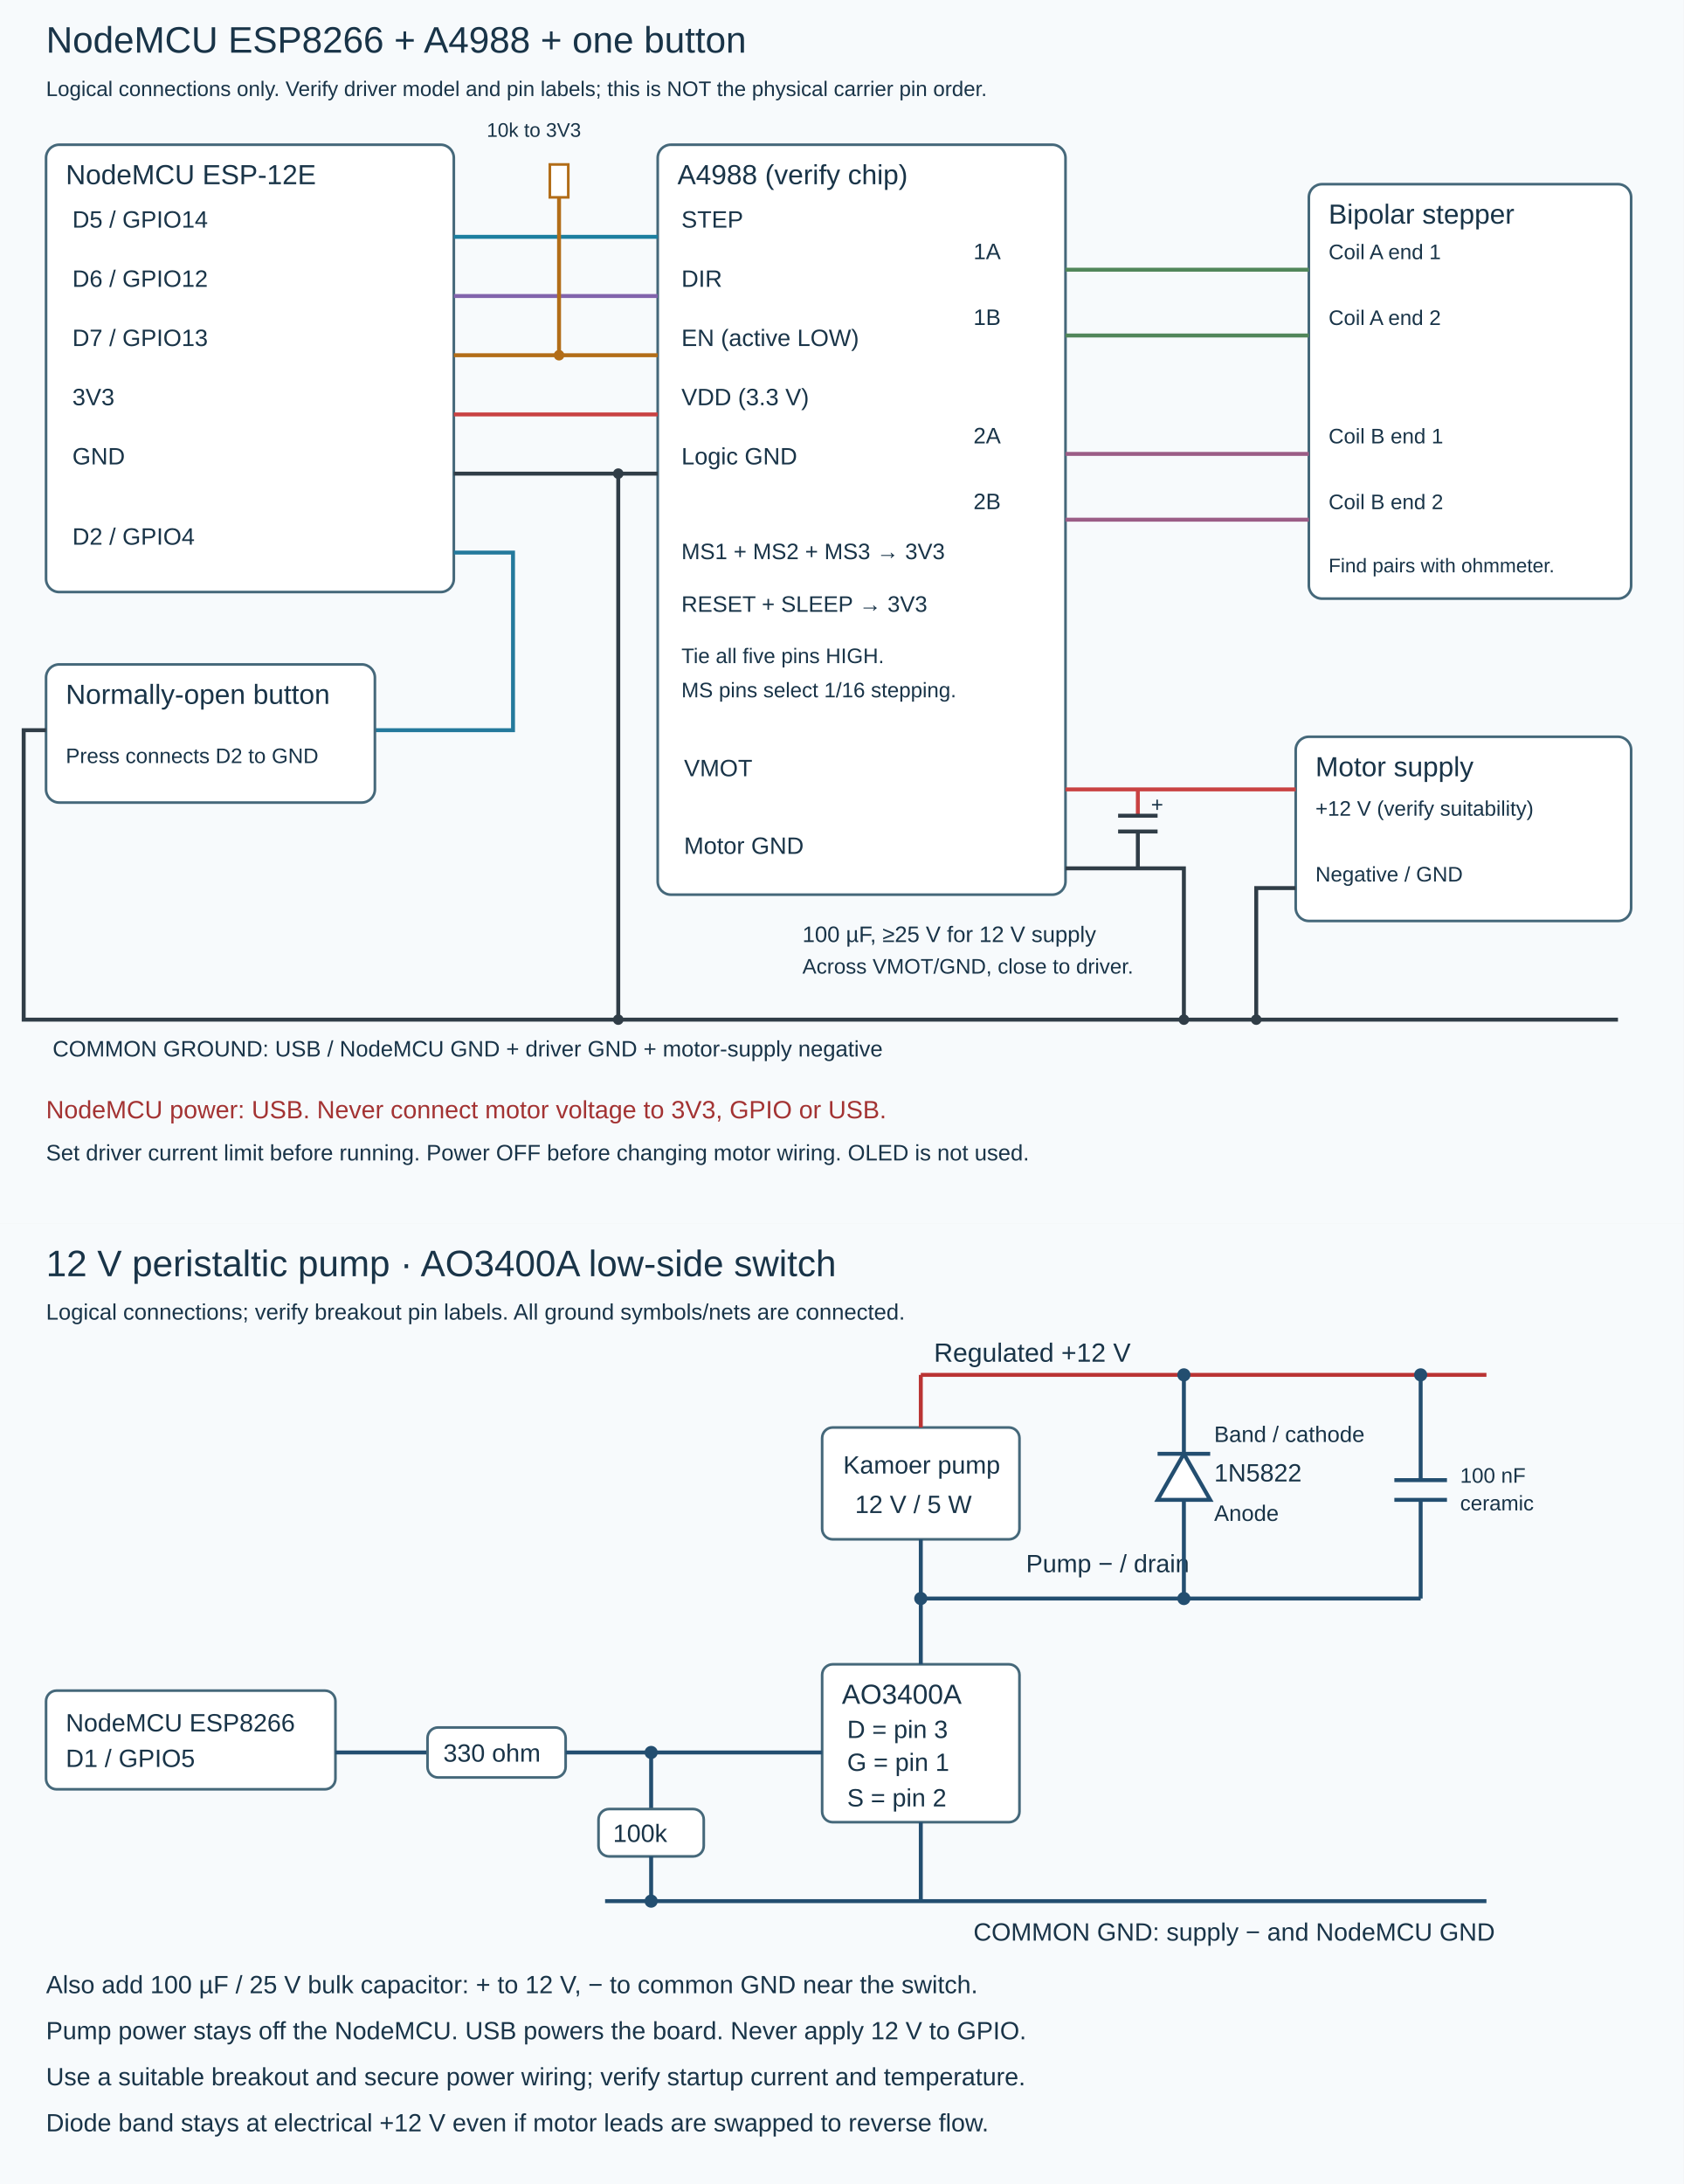
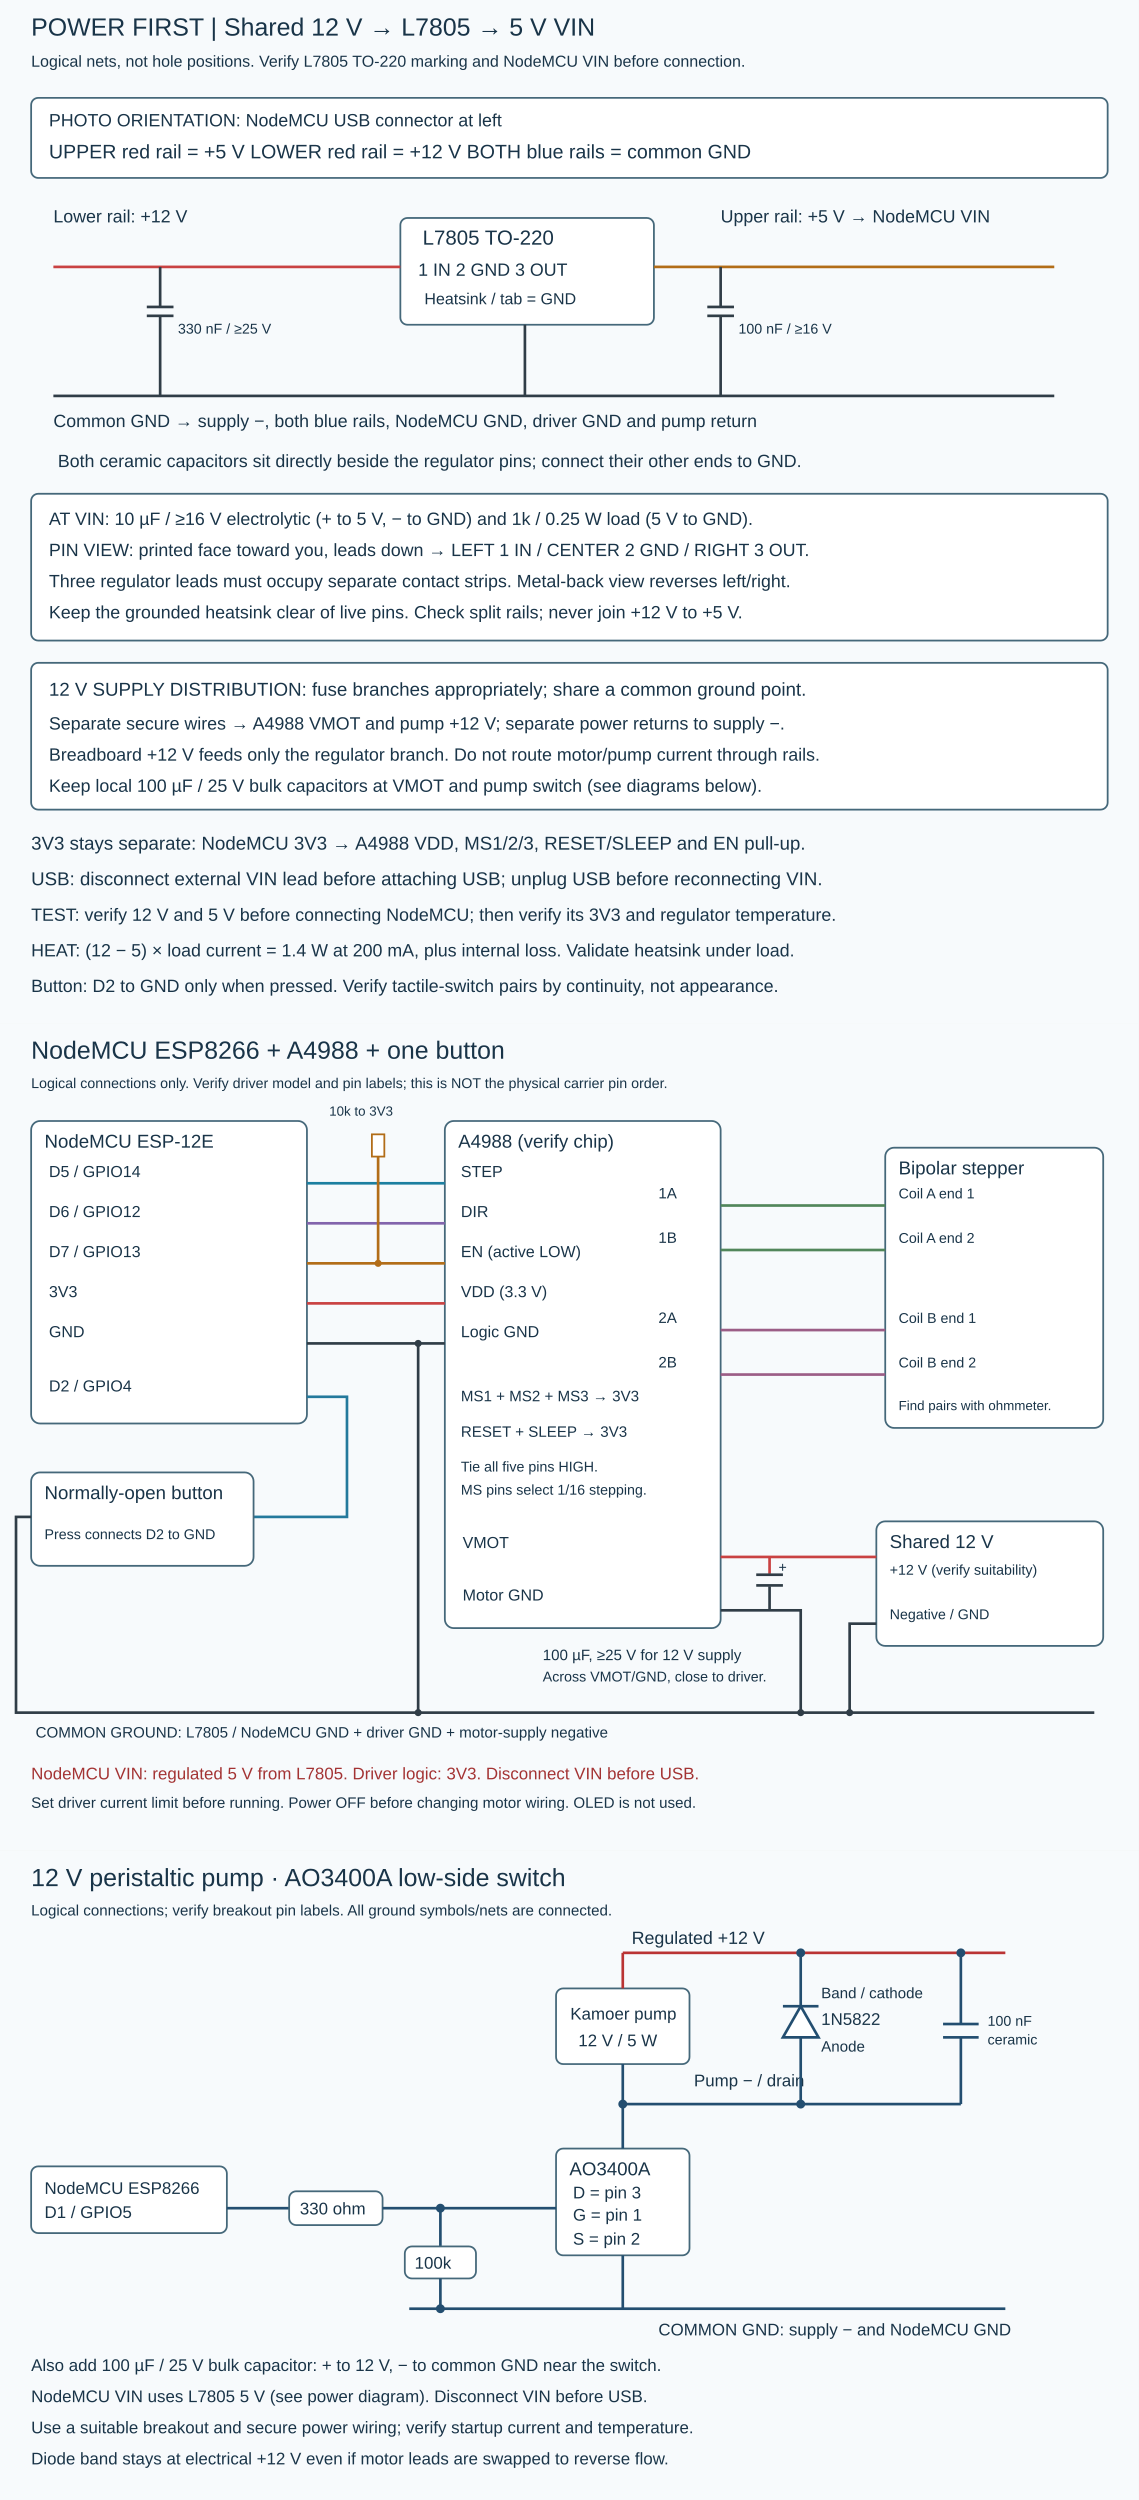
- <svg xmlns="http://www.w3.org/2000/svg" width="1280" height="1660" viewBox="0 0 1280 1660">
-   <rect width="1280" height="930" fill="#f7fafc" />
-   <text x="35" y="40" font-family="Arial,sans-serif" font-size="28" fill="#193448">NodeMCU ESP8266 + A4988 + one button</text>
-   <text x="35" y="73" font-family="Arial,sans-serif" font-size="16" fill="#193448">Logical connections only. Verify driver model and pin labels; this is NOT the physical carrier pin order.</text>
-   <rect x="35" y="110" width="310" height="340" rx="10" fill="white" stroke="#45687a" stroke-width="2" />
-   <text x="50" y="140" font-family="Arial,sans-serif" font-size="21" fill="#193448">NodeMCU ESP-12E</text>
-   <rect x="500" y="110" width="310" height="570" rx="10" fill="white" stroke="#45687a" stroke-width="2" />
-   <text x="515" y="140" font-family="Arial,sans-serif" font-size="21" fill="#193448">A4988 (verify chip)</text>
-   <text x="55" y="173" font-family="Arial,sans-serif" font-size="18" fill="#193448">D5 / GPIO14</text>
-   <text x="518" y="173" font-family="Arial,sans-serif" font-size="18" fill="#193448">STEP</text>
-   <polyline points="345,180 500,180" fill="none" stroke="#1c7fa0" stroke-width="3" />
-   <text x="55" y="218" font-family="Arial,sans-serif" font-size="18" fill="#193448">D6 / GPIO12</text>
-   <text x="518" y="218" font-family="Arial,sans-serif" font-size="18" fill="#193448">DIR</text>
-   <polyline points="345,225 500,225" fill="none" stroke="#8264ac" stroke-width="3" />
-   <text x="55" y="263" font-family="Arial,sans-serif" font-size="18" fill="#193448">D7 / GPIO13</text>
-   <text x="518" y="263" font-family="Arial,sans-serif" font-size="18" fill="#193448">EN (active LOW)</text>
-   <polyline points="345,270 500,270" fill="none" stroke="#b26d18" stroke-width="3" />
-   <text x="55" y="308" font-family="Arial,sans-serif" font-size="18" fill="#193448">3V3</text>
-   <text x="518" y="308" font-family="Arial,sans-serif" font-size="18" fill="#193448">VDD (3.3 V)</text>
-   <polyline points="345,315 500,315" fill="none" stroke="#c94242" stroke-width="3" />
-   <text x="55" y="353" font-family="Arial,sans-serif" font-size="18" fill="#193448">GND</text>
-   <text x="518" y="353" font-family="Arial,sans-serif" font-size="18" fill="#193448">Logic GND</text>
-   <polyline points="345,360 500,360" fill="none" stroke="#303d47" stroke-width="3" />
-   <text x="55" y="414" font-family="Arial,sans-serif" font-size="18" fill="#193448">D2 / GPIO4</text>
-   <polyline points="345,420 390,420 390,555 285,555" fill="none" stroke="#24799c" stroke-width="3" />
-   <rect x="35" y="505" width="250" height="105" rx="10" fill="white" stroke="#45687a" stroke-width="2" />
-   <text x="50" y="535" font-family="Arial,sans-serif" font-size="21" fill="#193448">Normally-open button</text>
-   <text x="50" y="580" font-family="Arial,sans-serif" font-size="16" fill="#193448">Press connects D2 to GND</text>
-   <polyline points="35,555 18,555 18,775 1230,775" fill="none" stroke="#303d47" stroke-width="3" />
-   <text x="40" y="803" font-family="Arial,sans-serif" font-size="17" fill="#193448">COMMON GROUND: USB / NodeMCU GND + driver GND + motor-supply negative</text>
-   <polyline points="425,270 425,150" fill="none" stroke="#b26d18" stroke-width="3" />
-   <rect x="418" y="125" width="14" height="25" fill="white" stroke="#b26d18" stroke-width="2" />
-   <text x="370" y="104" font-family="Arial,sans-serif" font-size="15" fill="#193448">10k to 3V3</text>
-   <text x="518" y="425" font-family="Arial,sans-serif" font-size="17" fill="#193448">MS1 + MS2 + MS3 → 3V3</text>
-   <text x="518" y="465" font-family="Arial,sans-serif" font-size="17" fill="#193448">RESET + SLEEP → 3V3</text>
-   <text x="518" y="504" font-family="Arial,sans-serif" font-size="16" fill="#193448">Tie all five pins HIGH.</text>
-   <text x="518" y="530" font-family="Arial,sans-serif" font-size="16" fill="#193448">MS pins select 1/16 stepping.</text>
-   <rect x="995" y="140" width="245" height="315" rx="10" fill="white" stroke="#45687a" stroke-width="2" />
-   <text x="1010" y="170" font-family="Arial,sans-serif" font-size="21" fill="#193448">Bipolar stepper</text>
-   <text x="740" y="197" font-family="Arial,sans-serif" font-size="17" fill="#193448">1A</text>
-   <polyline points="810,205 995,205" fill="none" stroke="#51865a" stroke-width="3" />
-   <text x="1010" y="197" font-family="Arial,sans-serif" font-size="16" fill="#193448">Coil A end 1</text>
-   <text x="740" y="247" font-family="Arial,sans-serif" font-size="17" fill="#193448">1B</text>
-   <polyline points="810,255 995,255" fill="none" stroke="#51865a" stroke-width="3" />
-   <text x="1010" y="247" font-family="Arial,sans-serif" font-size="16" fill="#193448">Coil A end 2</text>
-   <text x="740" y="337" font-family="Arial,sans-serif" font-size="17" fill="#193448">2A</text>
-   <polyline points="810,345 995,345" fill="none" stroke="#9b5d86" stroke-width="3" />
-   <text x="1010" y="337" font-family="Arial,sans-serif" font-size="16" fill="#193448">Coil B end 1</text>
-   <text x="740" y="387" font-family="Arial,sans-serif" font-size="17" fill="#193448">2B</text>
-   <polyline points="810,395 995,395" fill="none" stroke="#9b5d86" stroke-width="3" />
-   <text x="1010" y="387" font-family="Arial,sans-serif" font-size="16" fill="#193448">Coil B end 2</text>
-   <text x="1010" y="435" font-family="Arial,sans-serif" font-size="15" fill="#193448">Find pairs with ohmmeter.</text>
-   <text x="520" y="590" font-family="Arial,sans-serif" font-size="18" fill="#193448">VMOT</text>
-   <text x="520" y="649" font-family="Arial,sans-serif" font-size="18" fill="#193448">Motor GND</text>
-   <rect x="985" y="560" width="255" height="140" rx="10" fill="white" stroke="#45687a" stroke-width="2" />
-   <text x="1000" y="590" font-family="Arial,sans-serif" font-size="21" fill="#193448">Motor supply</text>
-   <text x="1000" y="620" font-family="Arial,sans-serif" font-size="16" fill="#193448">+12 V (verify suitability)</text>
-   <text x="1000" y="670" font-family="Arial,sans-serif" font-size="16" fill="#193448">Negative / GND</text>
-   <polyline points="810,600 985,600" fill="none" stroke="#c94242" stroke-width="3" />
-   <polyline points="810,660 900,660 900,775" fill="none" stroke="#303d47" stroke-width="3" />
-   <polyline points="985,675 955,675 955,775" fill="none" stroke="#303d47" stroke-width="3" />
-   <polyline points="865,600 865,619" fill="none" stroke="#c94242" stroke-width="3" />
-   <polyline points="850,620 880,620" fill="none" stroke="#303d47" stroke-width="3" />
-   <polyline points="850,632 880,632" fill="none" stroke="#303d47" stroke-width="3" />
-   <polyline points="865,633 865,660" fill="none" stroke="#303d47" stroke-width="3" />
-   <text x="875" y="617" font-family="Arial,sans-serif" font-size="16" fill="#193448">+</text>
-   <text x="610" y="716" font-family="Arial,sans-serif" font-size="17" fill="#193448">100 µF, ≥25 V for 12 V supply</text>
-   <text x="610" y="740" font-family="Arial,sans-serif" font-size="16" fill="#193448">Across VMOT/GND, close to driver.</text>
-   <polyline points="470,360 470,775" fill="none" stroke="#303d47" stroke-width="3" />
-   <text x="35" y="850" font-family="Arial,sans-serif" font-size="19" fill="#a33333">NodeMCU power: USB. Never connect motor voltage to 3V3, GPIO or USB.</text>
-   <text x="35" y="882" font-family="Arial,sans-serif" font-size="17" fill="#193448">Set driver current limit before running. Power OFF before changing motor wiring. OLED is not used.</text>
-   <circle cx="425" cy="270" r="4" fill="#b26d18" />
-   <circle cx="470" cy="360" r="4" fill="#303d47" />
-   <circle cx="470" cy="775" r="4" fill="#303d47" />
-   <circle cx="900" cy="775" r="4" fill="#303d47" />
-   <circle cx="955" cy="775" r="4" fill="#303d47" />
-   <rect y="930" width="1280" height="730" fill="#f7fafc" />
-   <g transform="translate(0 930)">
+ <svg xmlns="http://www.w3.org/2000/svg" width="1280" height="2810" viewBox="0 0 1280 2810">
+   <g transform="translate(0 0)">
+     <rect width="1280" height="1150" fill="#f7fafc" />
+     <text x="35" y="40" font-family="Arial,sans-serif" font-size="28" fill="#193448">POWER FIRST | Shared 12 V → L7805 → 5 V VIN</text>
+     <text x="35" y="75" font-family="Arial,sans-serif" font-size="18" fill="#193448">Logical nets, not hole positions. Verify L7805 TO-220 marking and NodeMCU VIN before connection.</text>
+     <rect x="35" y="110" width="1210" height="90" rx="8" fill="white" stroke="#45687a" stroke-width="2" />
+     <text x="55" y="142" font-family="Arial,sans-serif" font-size="20" fill="#193448">PHOTO ORIENTATION: NodeMCU USB connector at left</text>
+     <text x="55" y="178" font-family="Arial,sans-serif" font-size="22" fill="#193448">UPPER red rail = +5 V     LOWER red rail = +12 V     BOTH blue rails = common GND</text>
+     <rect x="450" y="245" width="285" height="120" rx="8" fill="white" stroke="#45687a" stroke-width="2" />
+     <text x="475" y="275" font-family="Arial,sans-serif" font-size="23" fill="#193448">L7805 TO-220</text>
+     <text x="470" y="310" font-family="Arial,sans-serif" font-size="20" fill="#193448">1 IN      2 GND      3 OUT</text>
+     <text x="477" y="342" font-family="Arial,sans-serif" font-size="18" fill="#193448">Heatsink / tab = GND</text>
+     <path d="M60,300 L450,300" stroke="#c94242" stroke-width="3" fill="none" />
+     <text x="60" y="250" font-family="Arial,sans-serif" font-size="20" fill="#193448">Lower rail: +12 V</text>
+     <path d="M735,300 L1185,300" stroke="#b26d18" stroke-width="3" fill="none" />
+     <text x="810" y="250" font-family="Arial,sans-serif" font-size="20" fill="#193448">Upper rail: +5 V → NodeMCU VIN</text>
+     <path d="M590,365 L590,445" stroke="#303d47" stroke-width="3" fill="none" />
+     <path d="M60,445 L1185,445" stroke="#303d47" stroke-width="3" fill="none" />
+     <text x="60" y="480" font-family="Arial,sans-serif" font-size="20" fill="#193448">Common GND → supply −, both blue rails, NodeMCU GND, driver GND and pump return</text>
+     <path d="M180,300 L180,345" stroke="#303d47" stroke-width="3" fill="none" />
+     <path d="M165,345 L195,345" stroke="#303d47" stroke-width="3" fill="none" />
+     <path d="M165,355 L195,355" stroke="#303d47" stroke-width="3" fill="none" />
+     <path d="M180,355 L180,445" stroke="#303d47" stroke-width="3" fill="none" />
+     <text x="200" y="375" font-family="Arial,sans-serif" font-size="16" fill="#193448">330 nF / ≥25 V</text>
+     <path d="M810,300 L810,345" stroke="#303d47" stroke-width="3" fill="none" />
+     <path d="M795,345 L825,345" stroke="#303d47" stroke-width="3" fill="none" />
+     <path d="M795,355 L825,355" stroke="#303d47" stroke-width="3" fill="none" />
+     <path d="M810,355 L810,445" stroke="#303d47" stroke-width="3" fill="none" />
+     <text x="830" y="375" font-family="Arial,sans-serif" font-size="16" fill="#193448">100 nF / ≥16 V</text>
+     <text x="65" y="525" font-family="Arial,sans-serif" font-size="20" fill="#193448">Both ceramic capacitors sit directly beside the regulator pins; connect their other ends to GND.</text>
+     <rect x="35" y="555" width="1210" height="165" rx="8" fill="white" stroke="#45687a" stroke-width="2" />
+     <text x="55" y="590" font-family="Arial,sans-serif" font-size="20" fill="#193448">AT VIN: 10 µF / ≥16 V electrolytic (+ to 5 V, − to GND) and 1k / 0.25 W load (5 V to GND).</text>
+     <text x="55" y="625" font-family="Arial,sans-serif" font-size="20" fill="#193448">PIN VIEW: printed face toward you, leads down → LEFT 1 IN / CENTER 2 GND / RIGHT 3 OUT.</text>
+     <text x="55" y="660" font-family="Arial,sans-serif" font-size="20" fill="#193448">Three regulator leads must occupy separate contact strips. Metal-back view reverses left/right.</text>
+     <text x="55" y="695" font-family="Arial,sans-serif" font-size="20" fill="#193448">Keep the grounded heatsink clear of live pins. Check split rails; never join +12 V to +5 V.</text>
+     <rect x="35" y="745" width="1210" height="165" rx="8" fill="white" stroke="#45687a" stroke-width="2" />
+     <text x="55" y="782" font-family="Arial,sans-serif" font-size="21" fill="#193448">12 V SUPPLY DISTRIBUTION: fuse branches appropriately; share a common ground point.</text>
+     <text x="55" y="820" font-family="Arial,sans-serif" font-size="20" fill="#193448">Separate secure wires → A4988 VMOT and pump +12 V; separate power returns to supply −.</text>
+     <text x="55" y="855" font-family="Arial,sans-serif" font-size="20" fill="#193448">Breadboard +12 V feeds only the regulator branch. Do not route motor/pump current through rails.</text>
+     <text x="55" y="890" font-family="Arial,sans-serif" font-size="20" fill="#193448">Keep local 100 µF / 25 V bulk capacitors at VMOT and pump switch (see diagrams below).</text>
+     <text x="35" y="955" font-family="Arial,sans-serif" font-size="21" fill="#193448">3V3 stays separate: NodeMCU 3V3 → A4988 VDD, MS1/2/3, RESET/SLEEP and EN pull-up.</text>
+     <text x="35" y="995" font-family="Arial,sans-serif" font-size="21" fill="#193448">USB: disconnect external VIN lead before attaching USB; unplug USB before reconnecting VIN.</text>
+     <text x="35" y="1035" font-family="Arial,sans-serif" font-size="20" fill="#193448">TEST: verify 12 V and 5 V before connecting NodeMCU; then verify its 3V3 and regulator temperature.</text>
+     <text x="35" y="1075" font-family="Arial,sans-serif" font-size="20" fill="#193448">HEAT: (12 − 5) × load current = 1.4 W at 200 mA, plus internal loss. Validate heatsink under load.</text>
+     <text x="35" y="1115" font-family="Arial,sans-serif" font-size="20" fill="#193448">Button: D2 to GND only when pressed. Verify tactile-switch pairs by continuity, not appearance.</text>
+   </g>
+   <g transform="translate(0 1150)">
+     <rect width="1280" height="930" fill="#f7fafc" />
+     <text x="35" y="40" font-family="Arial,sans-serif" font-size="28" fill="#193448">NodeMCU ESP8266 + A4988 + one button</text>
+     <text x="35" y="73" font-family="Arial,sans-serif" font-size="16" fill="#193448">Logical connections only. Verify driver model and pin labels; this is NOT the physical carrier pin order.</text>
+     <rect x="35" y="110" width="310" height="340" rx="10" fill="white" stroke="#45687a" stroke-width="2" />
+     <text x="50" y="140" font-family="Arial,sans-serif" font-size="21" fill="#193448">NodeMCU ESP-12E</text>
+     <rect x="500" y="110" width="310" height="570" rx="10" fill="white" stroke="#45687a" stroke-width="2" />
+     <text x="515" y="140" font-family="Arial,sans-serif" font-size="21" fill="#193448">A4988 (verify chip)</text>
+     <text x="55" y="173" font-family="Arial,sans-serif" font-size="18" fill="#193448">D5 / GPIO14</text>
+     <text x="518" y="173" font-family="Arial,sans-serif" font-size="18" fill="#193448">STEP</text>
+     <polyline points="345,180 500,180" fill="none" stroke="#1c7fa0" stroke-width="3" />
+     <text x="55" y="218" font-family="Arial,sans-serif" font-size="18" fill="#193448">D6 / GPIO12</text>
+     <text x="518" y="218" font-family="Arial,sans-serif" font-size="18" fill="#193448">DIR</text>
+     <polyline points="345,225 500,225" fill="none" stroke="#8264ac" stroke-width="3" />
+     <text x="55" y="263" font-family="Arial,sans-serif" font-size="18" fill="#193448">D7 / GPIO13</text>
+     <text x="518" y="263" font-family="Arial,sans-serif" font-size="18" fill="#193448">EN (active LOW)</text>
+     <polyline points="345,270 500,270" fill="none" stroke="#b26d18" stroke-width="3" />
+     <text x="55" y="308" font-family="Arial,sans-serif" font-size="18" fill="#193448">3V3</text>
+     <text x="518" y="308" font-family="Arial,sans-serif" font-size="18" fill="#193448">VDD (3.3 V)</text>
+     <polyline points="345,315 500,315" fill="none" stroke="#c94242" stroke-width="3" />
+     <text x="55" y="353" font-family="Arial,sans-serif" font-size="18" fill="#193448">GND</text>
+     <text x="518" y="353" font-family="Arial,sans-serif" font-size="18" fill="#193448">Logic GND</text>
+     <polyline points="345,360 500,360" fill="none" stroke="#303d47" stroke-width="3" />
+     <text x="55" y="414" font-family="Arial,sans-serif" font-size="18" fill="#193448">D2 / GPIO4</text>
+     <polyline points="345,420 390,420 390,555 285,555" fill="none" stroke="#24799c" stroke-width="3" />
+     <rect x="35" y="505" width="250" height="105" rx="10" fill="white" stroke="#45687a" stroke-width="2" />
+     <text x="50" y="535" font-family="Arial,sans-serif" font-size="21" fill="#193448">Normally-open button</text>
+     <text x="50" y="580" font-family="Arial,sans-serif" font-size="16" fill="#193448">Press connects D2 to GND</text>
+     <polyline points="35,555 18,555 18,775 1230,775" fill="none" stroke="#303d47" stroke-width="3" />
+     <text x="40" y="803" font-family="Arial,sans-serif" font-size="17" fill="#193448">COMMON GROUND: L7805 / NodeMCU GND + driver GND + motor-supply negative</text>
+     <polyline points="425,270 425,150" fill="none" stroke="#b26d18" stroke-width="3" />
+     <rect x="418" y="125" width="14" height="25" fill="white" stroke="#b26d18" stroke-width="2" />
+     <text x="370" y="104" font-family="Arial,sans-serif" font-size="15" fill="#193448">10k to 3V3</text>
+     <text x="518" y="425" font-family="Arial,sans-serif" font-size="17" fill="#193448">MS1 + MS2 + MS3 → 3V3</text>
+     <text x="518" y="465" font-family="Arial,sans-serif" font-size="17" fill="#193448">RESET + SLEEP → 3V3</text>
+     <text x="518" y="504" font-family="Arial,sans-serif" font-size="16" fill="#193448">Tie all five pins HIGH.</text>
+     <text x="518" y="530" font-family="Arial,sans-serif" font-size="16" fill="#193448">MS pins select 1/16 stepping.</text>
+     <rect x="995" y="140" width="245" height="315" rx="10" fill="white" stroke="#45687a" stroke-width="2" />
+     <text x="1010" y="170" font-family="Arial,sans-serif" font-size="21" fill="#193448">Bipolar stepper</text>
+     <text x="740" y="197" font-family="Arial,sans-serif" font-size="17" fill="#193448">1A</text>
+     <polyline points="810,205 995,205" fill="none" stroke="#51865a" stroke-width="3" />
+     <text x="1010" y="197" font-family="Arial,sans-serif" font-size="16" fill="#193448">Coil A end 1</text>
+     <text x="740" y="247" font-family="Arial,sans-serif" font-size="17" fill="#193448">1B</text>
+     <polyline points="810,255 995,255" fill="none" stroke="#51865a" stroke-width="3" />
+     <text x="1010" y="247" font-family="Arial,sans-serif" font-size="16" fill="#193448">Coil A end 2</text>
+     <text x="740" y="337" font-family="Arial,sans-serif" font-size="17" fill="#193448">2A</text>
+     <polyline points="810,345 995,345" fill="none" stroke="#9b5d86" stroke-width="3" />
+     <text x="1010" y="337" font-family="Arial,sans-serif" font-size="16" fill="#193448">Coil B end 1</text>
+     <text x="740" y="387" font-family="Arial,sans-serif" font-size="17" fill="#193448">2B</text>
+     <polyline points="810,395 995,395" fill="none" stroke="#9b5d86" stroke-width="3" />
+     <text x="1010" y="387" font-family="Arial,sans-serif" font-size="16" fill="#193448">Coil B end 2</text>
+     <text x="1010" y="435" font-family="Arial,sans-serif" font-size="15" fill="#193448">Find pairs with ohmmeter.</text>
+     <text x="520" y="590" font-family="Arial,sans-serif" font-size="18" fill="#193448">VMOT</text>
+     <text x="520" y="649" font-family="Arial,sans-serif" font-size="18" fill="#193448">Motor GND</text>
+     <rect x="985" y="560" width="255" height="140" rx="10" fill="white" stroke="#45687a" stroke-width="2" />
+     <text x="1000" y="590" font-family="Arial,sans-serif" font-size="21" fill="#193448">Shared 12 V</text>
+     <text x="1000" y="620" font-family="Arial,sans-serif" font-size="16" fill="#193448">+12 V (verify suitability)</text>
+     <text x="1000" y="670" font-family="Arial,sans-serif" font-size="16" fill="#193448">Negative / GND</text>
+     <polyline points="810,600 985,600" fill="none" stroke="#c94242" stroke-width="3" />
+     <polyline points="810,660 900,660 900,775" fill="none" stroke="#303d47" stroke-width="3" />
+     <polyline points="985,675 955,675 955,775" fill="none" stroke="#303d47" stroke-width="3" />
+     <polyline points="865,600 865,619" fill="none" stroke="#c94242" stroke-width="3" />
+     <polyline points="850,620 880,620" fill="none" stroke="#303d47" stroke-width="3" />
+     <polyline points="850,632 880,632" fill="none" stroke="#303d47" stroke-width="3" />
+     <polyline points="865,633 865,660" fill="none" stroke="#303d47" stroke-width="3" />
+     <text x="875" y="617" font-family="Arial,sans-serif" font-size="16" fill="#193448">+</text>
+     <text x="610" y="716" font-family="Arial,sans-serif" font-size="17" fill="#193448">100 µF, ≥25 V for 12 V supply</text>
+     <text x="610" y="740" font-family="Arial,sans-serif" font-size="16" fill="#193448">Across VMOT/GND, close to driver.</text>
+     <polyline points="470,360 470,775" fill="none" stroke="#303d47" stroke-width="3" />
+     <text x="35" y="850" font-family="Arial,sans-serif" font-size="19" fill="#a33333">NodeMCU VIN: regulated 5 V from L7805. Driver logic: 3V3. Disconnect VIN before USB.</text>
+     <text x="35" y="882" font-family="Arial,sans-serif" font-size="17" fill="#193448">Set driver current limit before running. Power OFF before changing motor wiring. OLED is not used.</text>
+     <circle cx="425" cy="270" r="4" fill="#b26d18" />
+     <circle cx="470" cy="360" r="4" fill="#303d47" />
+     <circle cx="470" cy="775" r="4" fill="#303d47" />
+     <circle cx="900" cy="775" r="4" fill="#303d47" />
+     <circle cx="955" cy="775" r="4" fill="#303d47" />
+   </g>
+   <g transform="translate(0 2080)">
+     <rect width="1280" height="730" fill="#f7fafc" />
    <text x="35" y="40" font-family="Arial,sans-serif" font-size="28" fill="#193448">12 V peristaltic pump · AO3400A low-side switch</text>
    <text x="35" y="73" font-family="Arial,sans-serif" font-size="17" fill="#193448">Logical connections; verify breakout pin labels. All ground symbols/nets are connected.</text>
    <path d="M700,115 L1130,115" fill="none" stroke="#ba3434" stroke-width="3" />
    <text x="710" y="105" font-family="Arial,sans-serif" font-size="20" fill="#193448">Regulated +12 V</text>
    <rect x="625" y="155" width="150" height="85" rx="8" fill="white" stroke="#45687a" stroke-width="2" />
    <text x="641" y="190" font-family="Arial,sans-serif" font-size="19" fill="#193448">Kamoer pump</text>
    <text x="650" y="220" font-family="Arial,sans-serif" font-size="19" fill="#193448">12 V / 5 W</text>
    <path d="M700,115 L700,155" fill="none" stroke="#ba3434" stroke-width="3" />
    <path d="M700,240 L700,285" fill="none" stroke="#234e70" stroke-width="3" />
    <text x="780" y="265" font-family="Arial,sans-serif" font-size="19" fill="#193448">Pump − / drain</text>
    <rect x="625" y="335" width="150" height="120" rx="8" fill="white" stroke="#45687a" stroke-width="2" />
    <text x="640" y="365" font-family="Arial,sans-serif" font-size="21" fill="#193448">AO3400A</text>
    <text x="644" y="391" font-family="Arial,sans-serif" font-size="19" fill="#193448">D = pin 3</text>
    <text x="644" y="416" font-family="Arial,sans-serif" font-size="19" fill="#193448">G = pin 1</text>
    <text x="644" y="443" font-family="Arial,sans-serif" font-size="19" fill="#193448">S = pin 2</text>
    <path d="M700,285 L700,335" fill="none" stroke="#234e70" stroke-width="3" />
    <path d="M700,455 L700,515" fill="none" stroke="#234e70" stroke-width="3" />
    <path d="M460,515 L1130,515" fill="none" stroke="#234e70" stroke-width="3" />
    <text x="740" y="545" font-family="Arial,sans-serif" font-size="19" fill="#193448">COMMON GND: supply − and NodeMCU GND</text>
    <rect x="35" y="355" width="220" height="75" rx="8" fill="white" stroke="#45687a" stroke-width="2" />
    <text x="50" y="386" font-family="Arial,sans-serif" font-size="19" fill="#193448">NodeMCU ESP8266</text>
    <text x="50" y="413" font-family="Arial,sans-serif" font-size="19" fill="#193448">D1 / GPIO5</text>
    <path d="M255,402 L325,402" fill="none" stroke="#234e70" stroke-width="3" />
    <rect x="325" y="383" width="105" height="38" rx="8" fill="white" stroke="#45687a" stroke-width="2" />
    <text x="337" y="409" font-family="Arial,sans-serif" font-size="19" fill="#193448">330 ohm</text>
    <path d="M430,402 L625,402" fill="none" stroke="#234e70" stroke-width="3" />
    <path d="M495,402 L495,445" fill="none" stroke="#234e70" stroke-width="3" />
    <rect x="455" y="445" width="80" height="36" rx="8" fill="white" stroke="#45687a" stroke-width="2" />
    <text x="466" y="470" font-family="Arial,sans-serif" font-size="19" fill="#193448">100k</text>
    <path d="M495,481 L495,515" fill="none" stroke="#234e70" stroke-width="3" />
    <circle cx="495" cy="402" r="5" fill="#234e70" />
    <circle cx="495" cy="515" r="5" fill="#234e70" />
    <path d="M900,115 L900,175" fill="none" stroke="#234e70" stroke-width="3" />
    <path d="M880,175 L920,175" fill="none" stroke="#234e70" stroke-width="3" />
    <path d="M880,210 L900,175 L920,210 Z" fill="white" stroke="#234e70" stroke-width="3" />
    <path d="M900,210 L900,285" fill="none" stroke="#234e70" stroke-width="3" />
    <path d="M700,285 L1080,285" fill="none" stroke="#234e70" stroke-width="3" />
    <text x="923" y="166" font-family="Arial,sans-serif" font-size="17" fill="#193448">Band / cathode</text>
    <text x="923" y="196" font-family="Arial,sans-serif" font-size="19" fill="#193448">1N5822</text>
    <text x="923" y="226" font-family="Arial,sans-serif" font-size="17" fill="#193448">Anode</text>
    <circle cx="900" cy="115" r="5" fill="#234e70" />
    <circle cx="900" cy="285" r="5" fill="#234e70" />
    <circle cx="700" cy="285" r="5" fill="#234e70" />
    <path d="M1080,115 L1080,195" fill="none" stroke="#234e70" stroke-width="3" />
    <path d="M1060,195 L1100,195" fill="none" stroke="#234e70" stroke-width="3" />
    <path d="M1060,210 L1100,210" fill="none" stroke="#234e70" stroke-width="3" />
    <path d="M1080,210 L1080,285" fill="none" stroke="#234e70" stroke-width="3" />
    <circle cx="1080" cy="115" r="5" fill="#234e70" />
    <text x="1110" y="197" font-family="Arial,sans-serif" font-size="16" fill="#193448">100 nF</text>
    <text x="1110" y="218" font-family="Arial,sans-serif" font-size="16" fill="#193448">ceramic</text>
    <text x="35" y="585" font-family="Arial,sans-serif" font-size="19" fill="#193448">Also add 100 µF / 25 V bulk capacitor: + to 12 V, − to common GND near the switch.</text>
-     <text x="35" y="620" font-family="Arial,sans-serif" font-size="19" fill="#193448">Pump power stays off the NodeMCU. USB powers the board. Never apply 12 V to GPIO.</text>
+     <text x="35" y="620" font-family="Arial,sans-serif" font-size="19" fill="#193448">NodeMCU VIN uses L7805 5 V (see power diagram). Disconnect VIN before USB.</text>
    <text x="35" y="655" font-family="Arial,sans-serif" font-size="19" fill="#193448">Use a suitable breakout and secure power wiring; verify startup current and temperature.</text>
    <text x="35" y="690" font-family="Arial,sans-serif" font-size="19" fill="#193448">Diode band stays at electrical +12 V even if motor leads are swapped to reverse flow.</text>
  </g>
</svg>
